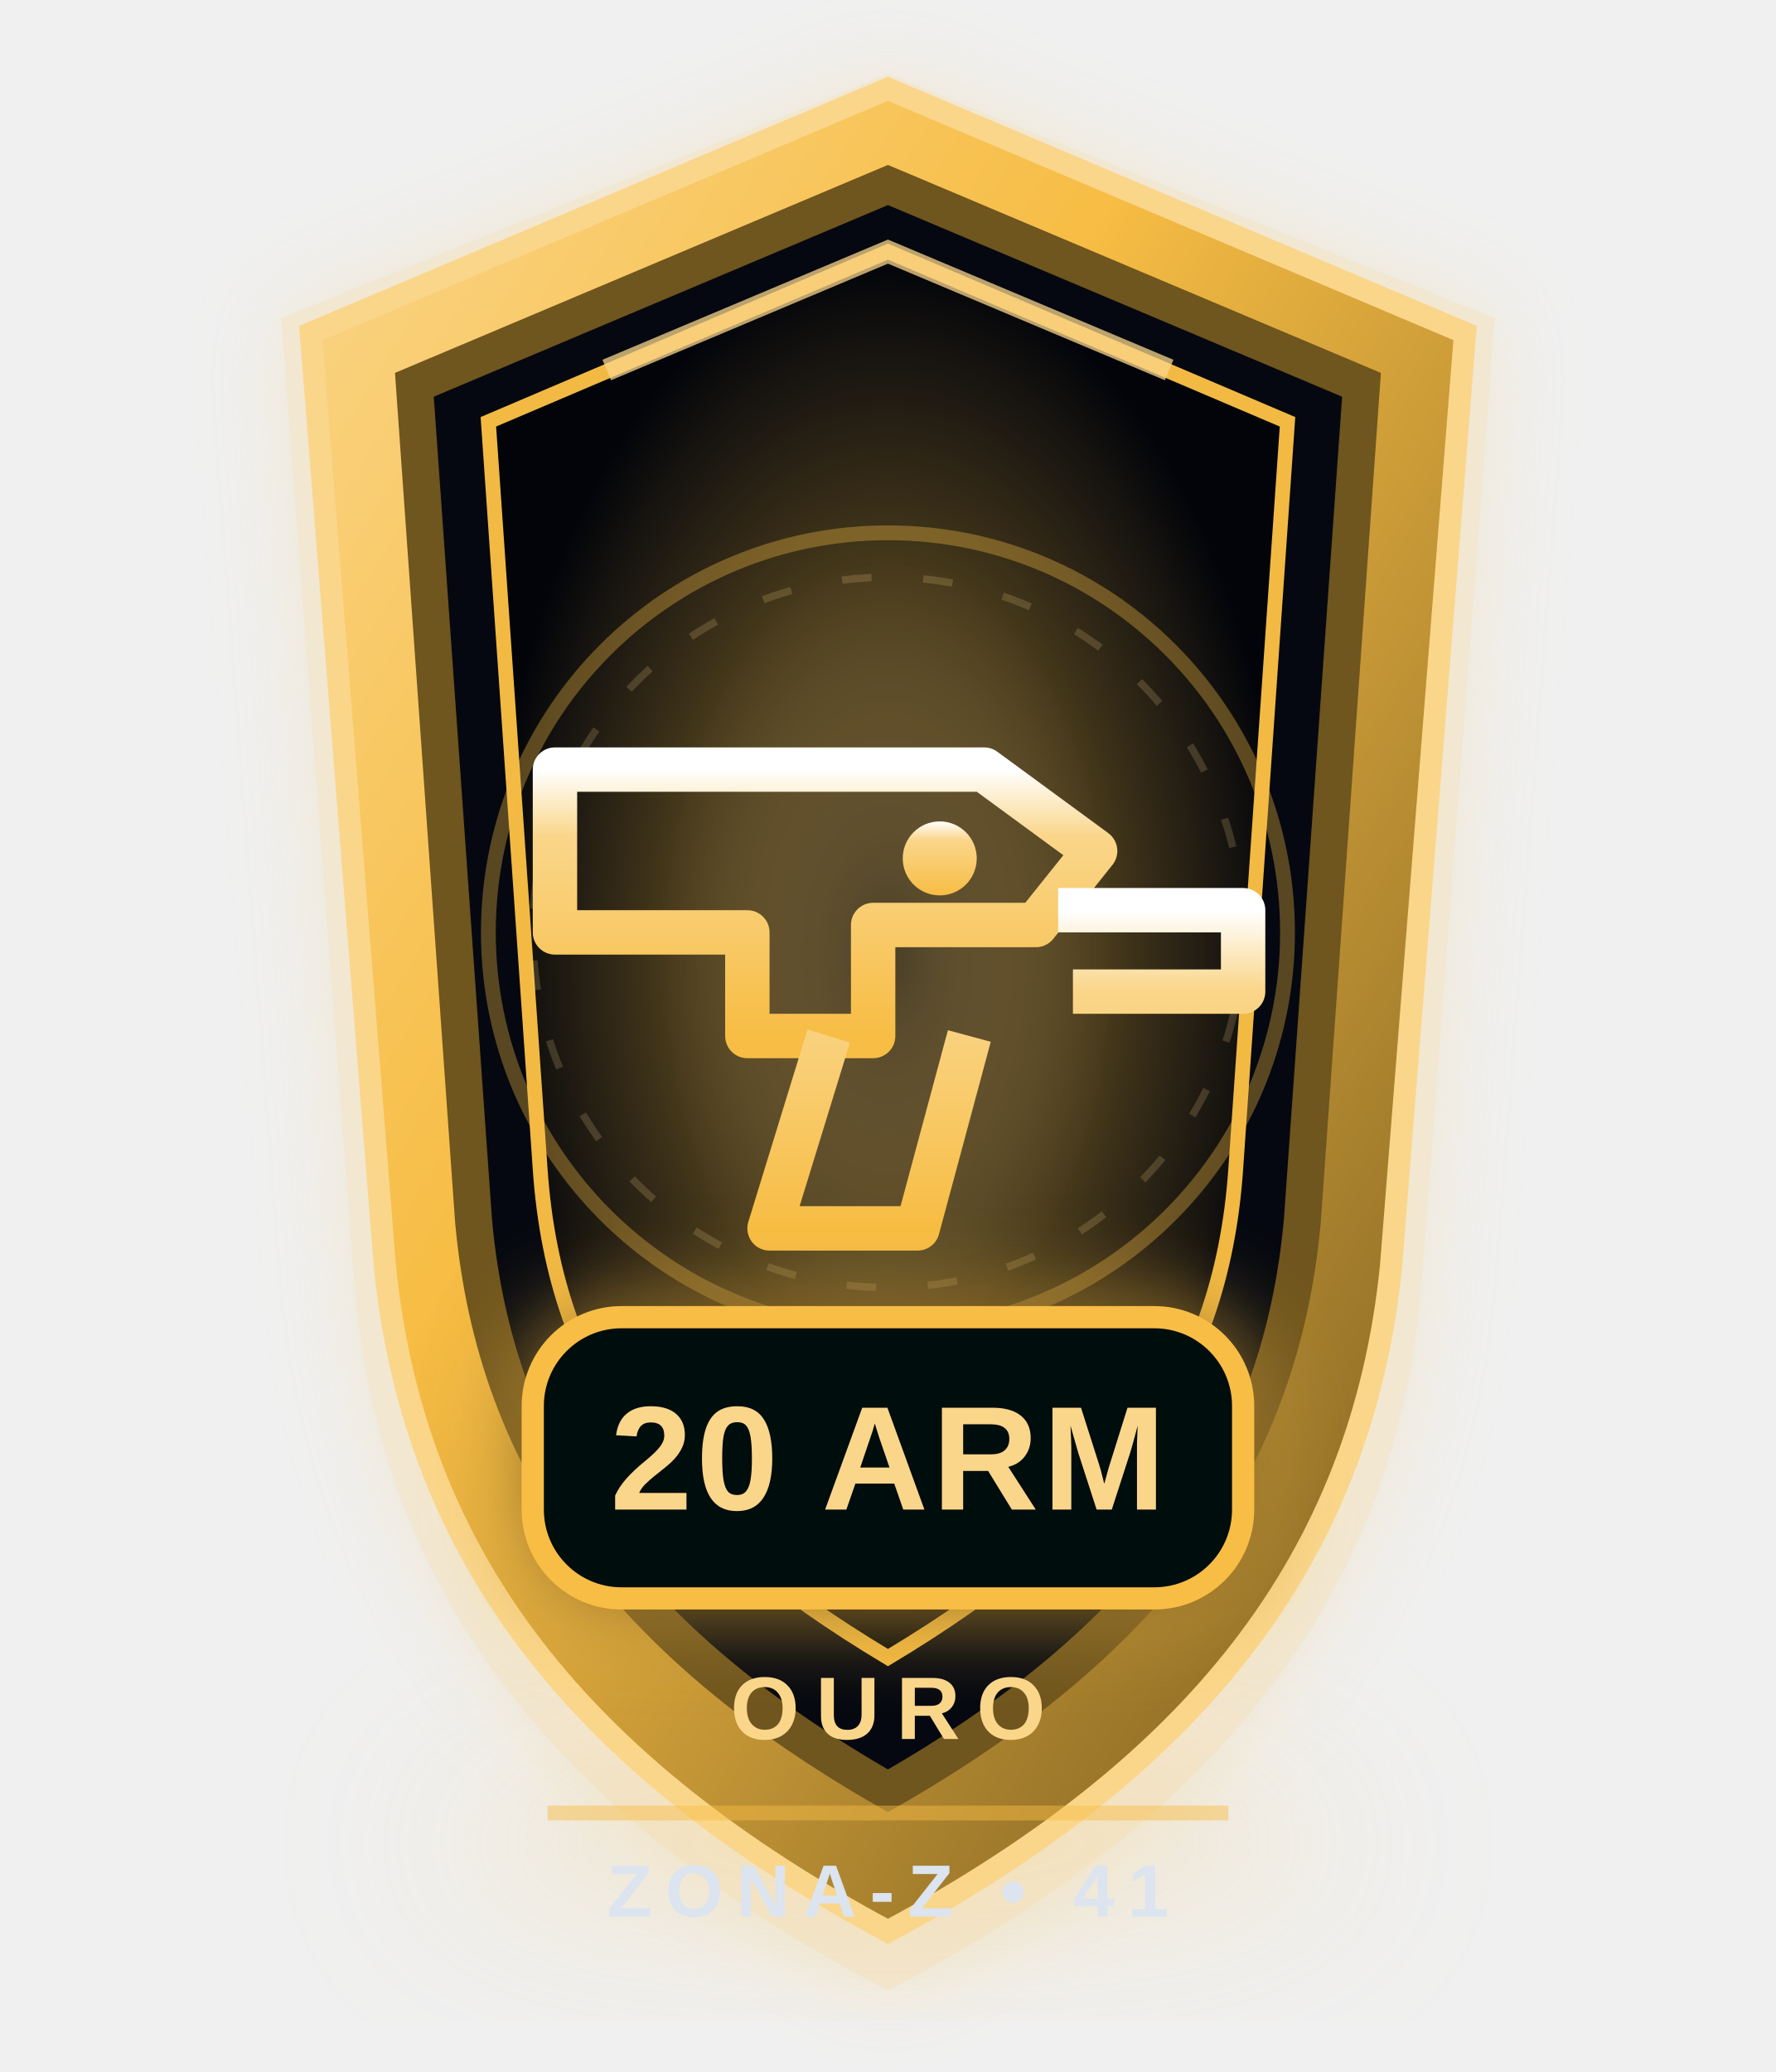
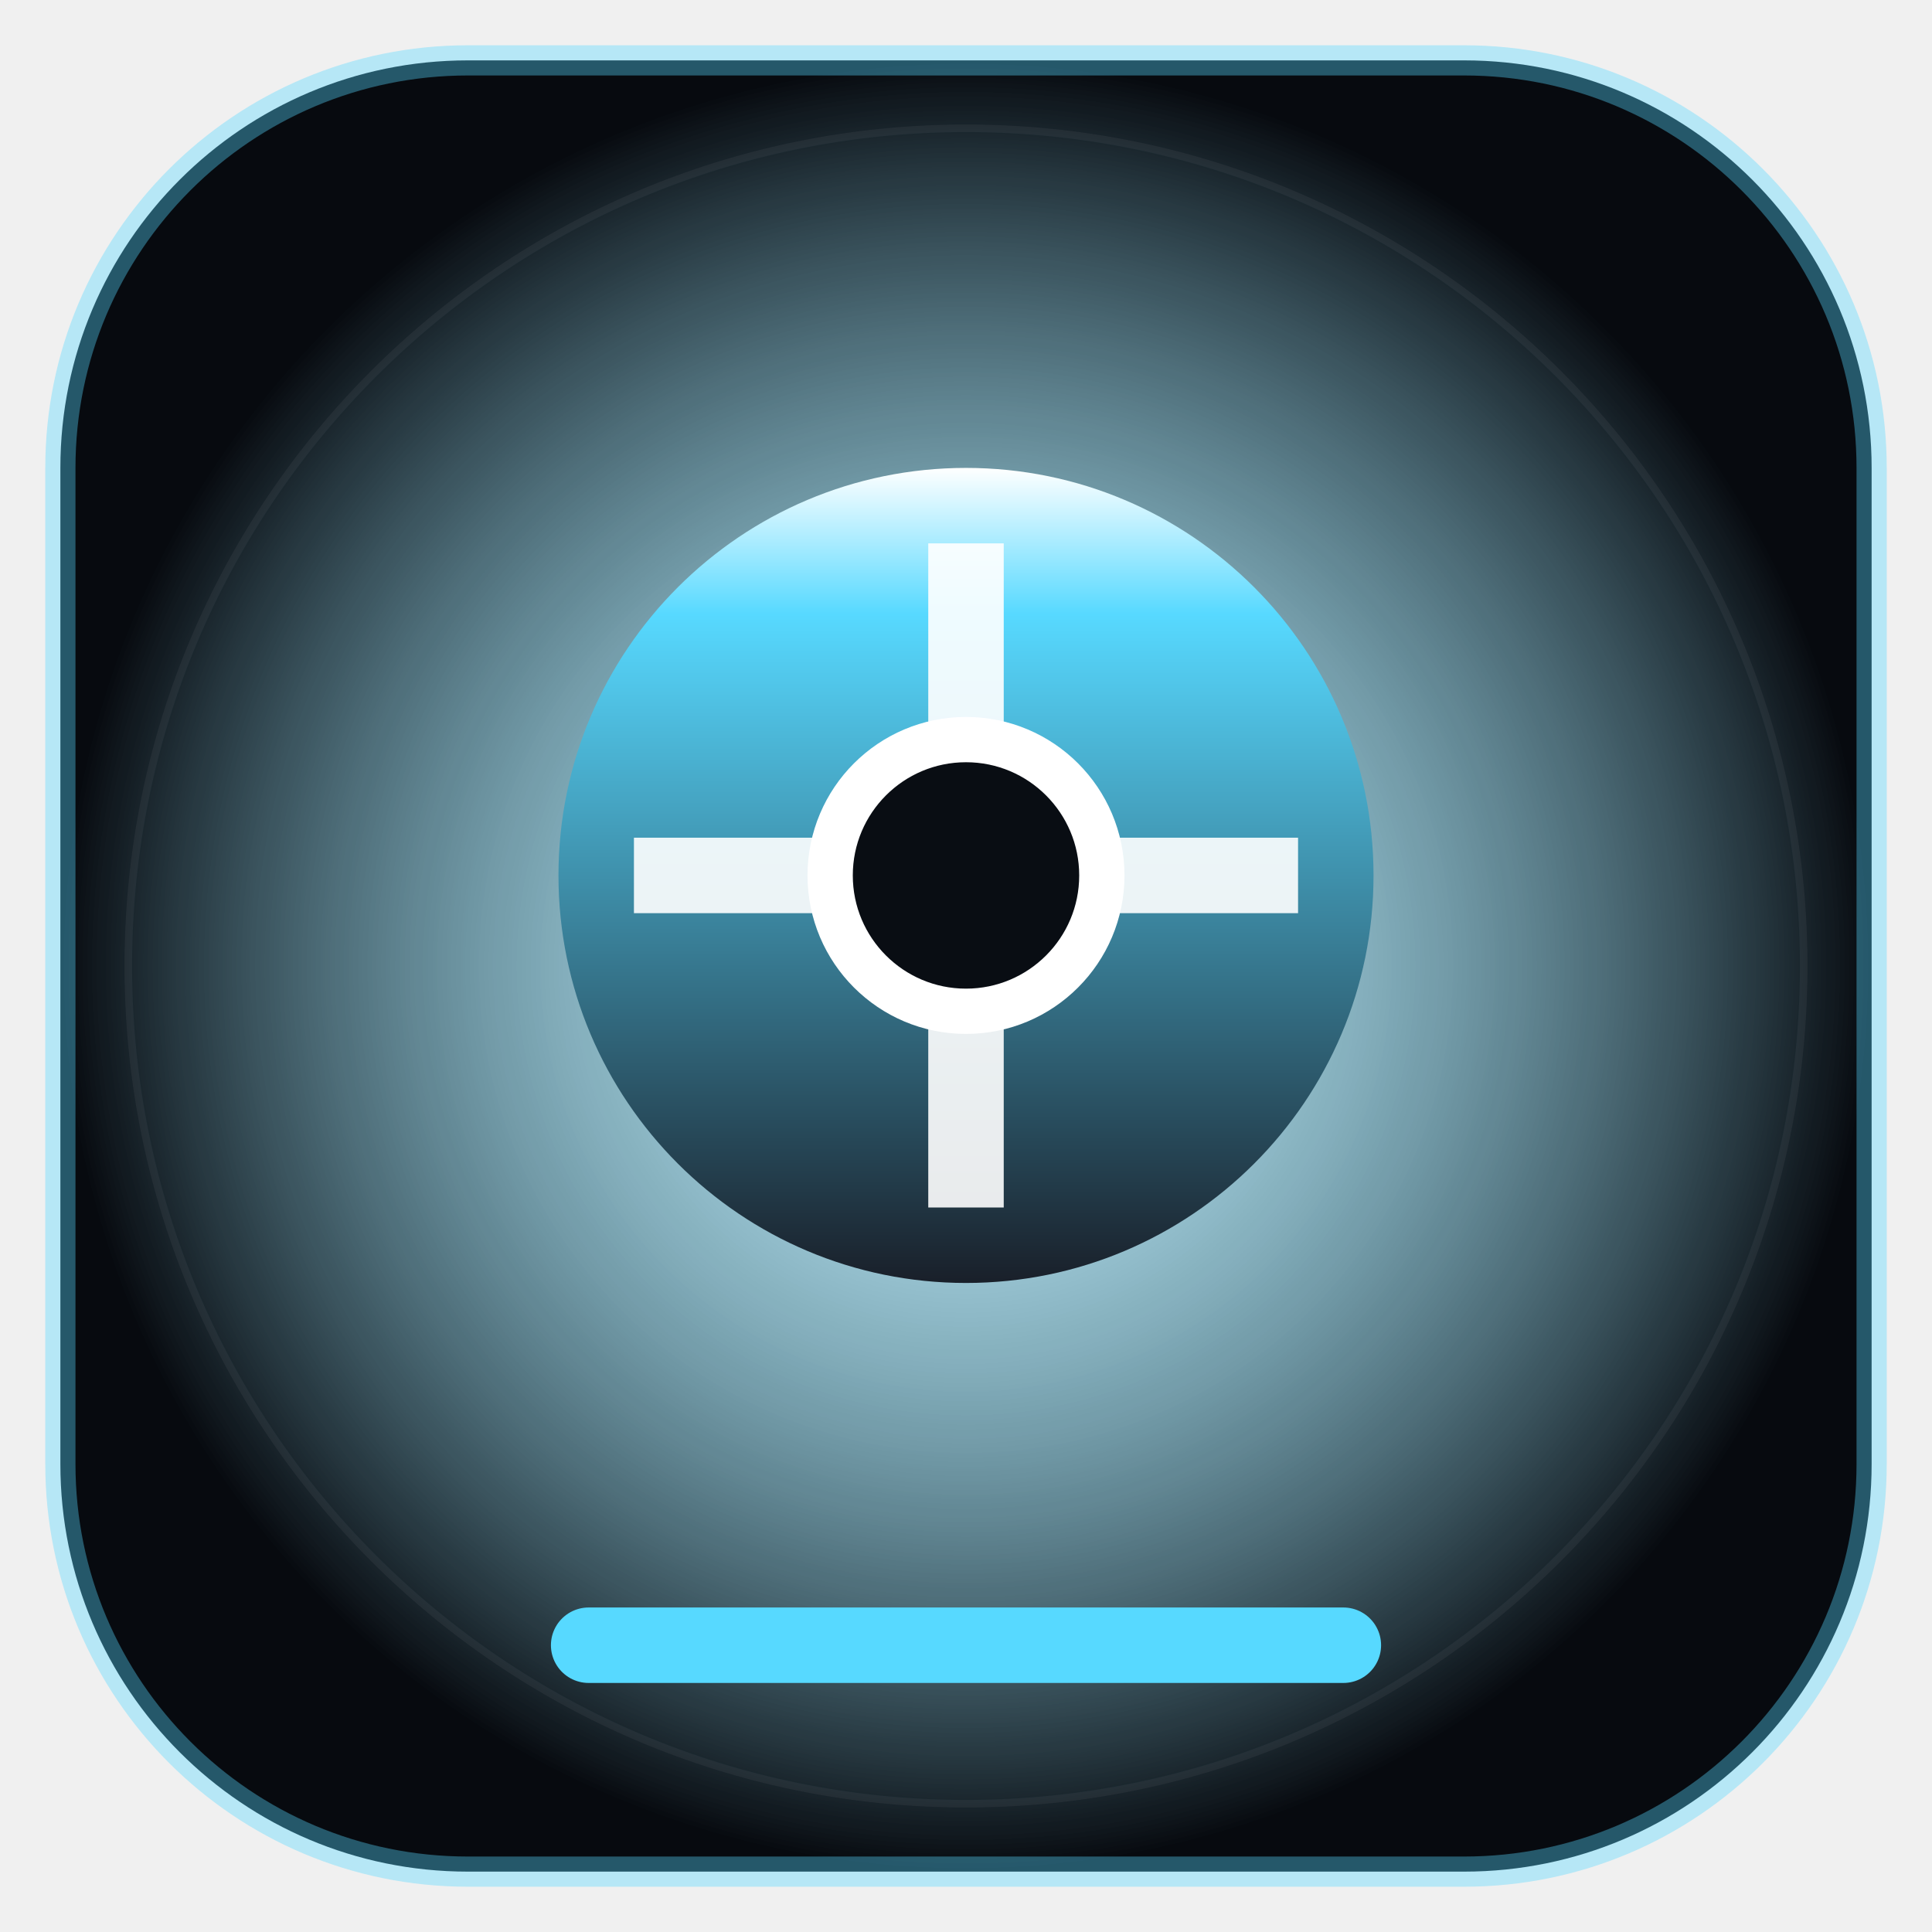
- <svg xmlns="http://www.w3.org/2000/svg" width="240" height="280" viewBox="0 0 240 280" role="img" aria-label="Especialista em Armas">
+ <svg xmlns="http://www.w3.org/2000/svg" viewBox="0 0 256 256">
  <defs>
-     <linearGradient id="shield" x1="0" y1="0" x2="1" y2="1">
-       <stop offset="0" stop-color="#fad68b" />
-       <stop offset=".38" stop-color="#f7bd44" />
-       <stop offset="1" stop-color="#6f551e" />
+     <linearGradient id="a" x2="0" y2="1">
+       <stop stop-color="#fff" />
+       <stop offset=".18" stop-color="#57d9ff" />
+       <stop offset="1" stop-color="#191f29" />
    </linearGradient>
-     <linearGradient id="glow" x1="0" y1="0" x2="0" y2="1">
-       <stop offset="0" stop-color="#fff" />
-       <stop offset=".25" stop-color="#fad68b" />
-       <stop offset="1" stop-color="#f7bd44" />
-     </linearGradient>
-     <radialGradient id="core">
-       <stop offset="0" stop-color="#f8c865" stop-opacity=".28" />
-       <stop offset=".58" stop-color="#46381a" stop-opacity=".95" />
-       <stop offset="1" stop-color="#02040a" />
+     <radialGradient id="b">
+       <stop stop-color="#57d9ff" stop-opacity=".24" />
+       <stop offset="1" stop-color="#070a0f" />
    </radialGradient>
-     <filter id="shadow" x="-70%" y="-70%" width="240%" height="240%">
-       <feGaussianBlur stdDeviation="6" result="b" />
-       <feMerge>
-         <feMergeNode in="b" />
-         <feMergeNode in="SourceGraphic" />
-       </feMerge>
-     </filter>
-     <filter id="soft" x="-50%" y="-50%" width="200%" height="200%">
-       <feGaussianBlur stdDeviation="12" />
-     </filter>
  </defs>
-   <ellipse cx="120" cy="249" rx="62" ry="12" fill="#f7bd44" opacity=".18" filter="url(#soft)" />
-   <path d="M120 10 202 43l-10 132c-4 43-30 72-72 94-42-22-68-51-72-94L38 43Z" fill="#f7bd44" opacity=".18" filter="url(#shadow)" />
-   <path d="M120 12 198 45l-10 126c-4 40-27 68-68 90-41-22-64-50-68-90L42 45Z" fill="url(#shield)" stroke="#fad68b" stroke-width="3" />
-   <path d="M120 25 184 52l-8 113c-3 33-21 57-56 77-35-20-53-44-56-77L56 52Z" fill="#050810" stroke="#6f551e" stroke-width="5" />
-   <path d="M120 34 174 57l-7 101c-2 29-17 48-47 66-30-18-45-37-47-66L66 57Z" fill="url(#core)" stroke="#f7bd44" stroke-width="2" opacity=".98" />
-   <path d="M82 50 120 34l38 16" fill="none" stroke="#fad68b" stroke-width="3" opacity=".75" />
-   <circle cx="120" cy="126" r="54" fill="none" stroke="#f7bd44" stroke-width="2" opacity=".35" />
-   <circle cx="120" cy="126" r="48" fill="none" stroke="#fad68b" stroke-width="1" opacity=".18" stroke-dasharray="4 7" />
-   <g transform="translate(120 126)" fill="none" stroke="url(#glow)" stroke-width="6" stroke-linejoin="round">
-     <path d="M-45-22h58l15 11-8 10h-22v15h-17V0h-26Z" />
-     <path d="M23-3h25v11H25M-8 14l-8 26h20l7-26" />
-     <circle cx="7" cy="-10" r="5" fill="url(#glow)" stroke="none" />
-   </g>
-   <g filter="url(#shadow)">
-     <rect x="72" y="178" width="96" height="38" rx="12" fill="#05070c" stroke="#f7bd44" stroke-width="3" />
-     <text x="120" y="204" fill="#fad68b" text-anchor="middle" font-family="Arial Black,Arial,sans-serif" font-size="20" font-weight="900" letter-spacing=".5">20 ARM</text>
-   </g>
-   <text x="120" y="235" fill="#fad68b" text-anchor="middle" font-family="Arial,Helvetica,sans-serif" font-size="12" font-weight="900" letter-spacing="2.2">OURO</text>
-   <path d="M74 245h92" stroke="#f7bd44" stroke-width="2" opacity=".48" />
-   <text x="120" y="259" fill="#dbe4ef" text-anchor="middle" font-family="Arial,Helvetica,sans-serif" font-size="10" font-weight="800" letter-spacing="1.8">ZONA-Z • 41</text>
+   <rect x="8" y="8" width="240" height="240" rx="54" fill="url(#b)" stroke="#57d9ff" stroke-opacity=".38" stroke-width="4" />
+   <circle cx="128" cy="116" r="54" fill="url(#a)" />
+   <path d="M128 72v88M84 116h88" stroke="#fff" stroke-width="10" opacity=".9" />
+   <circle cx="128" cy="116" r="18" fill="#090d13" stroke="#fff" stroke-width="6" />
+   <path d="M78 218h100" stroke="#57d9ff" stroke-width="10" stroke-linecap="round" />
+   <circle cx="128" cy="128" r="111" fill="none" stroke="#fff" stroke-opacity=".05" />
</svg>
